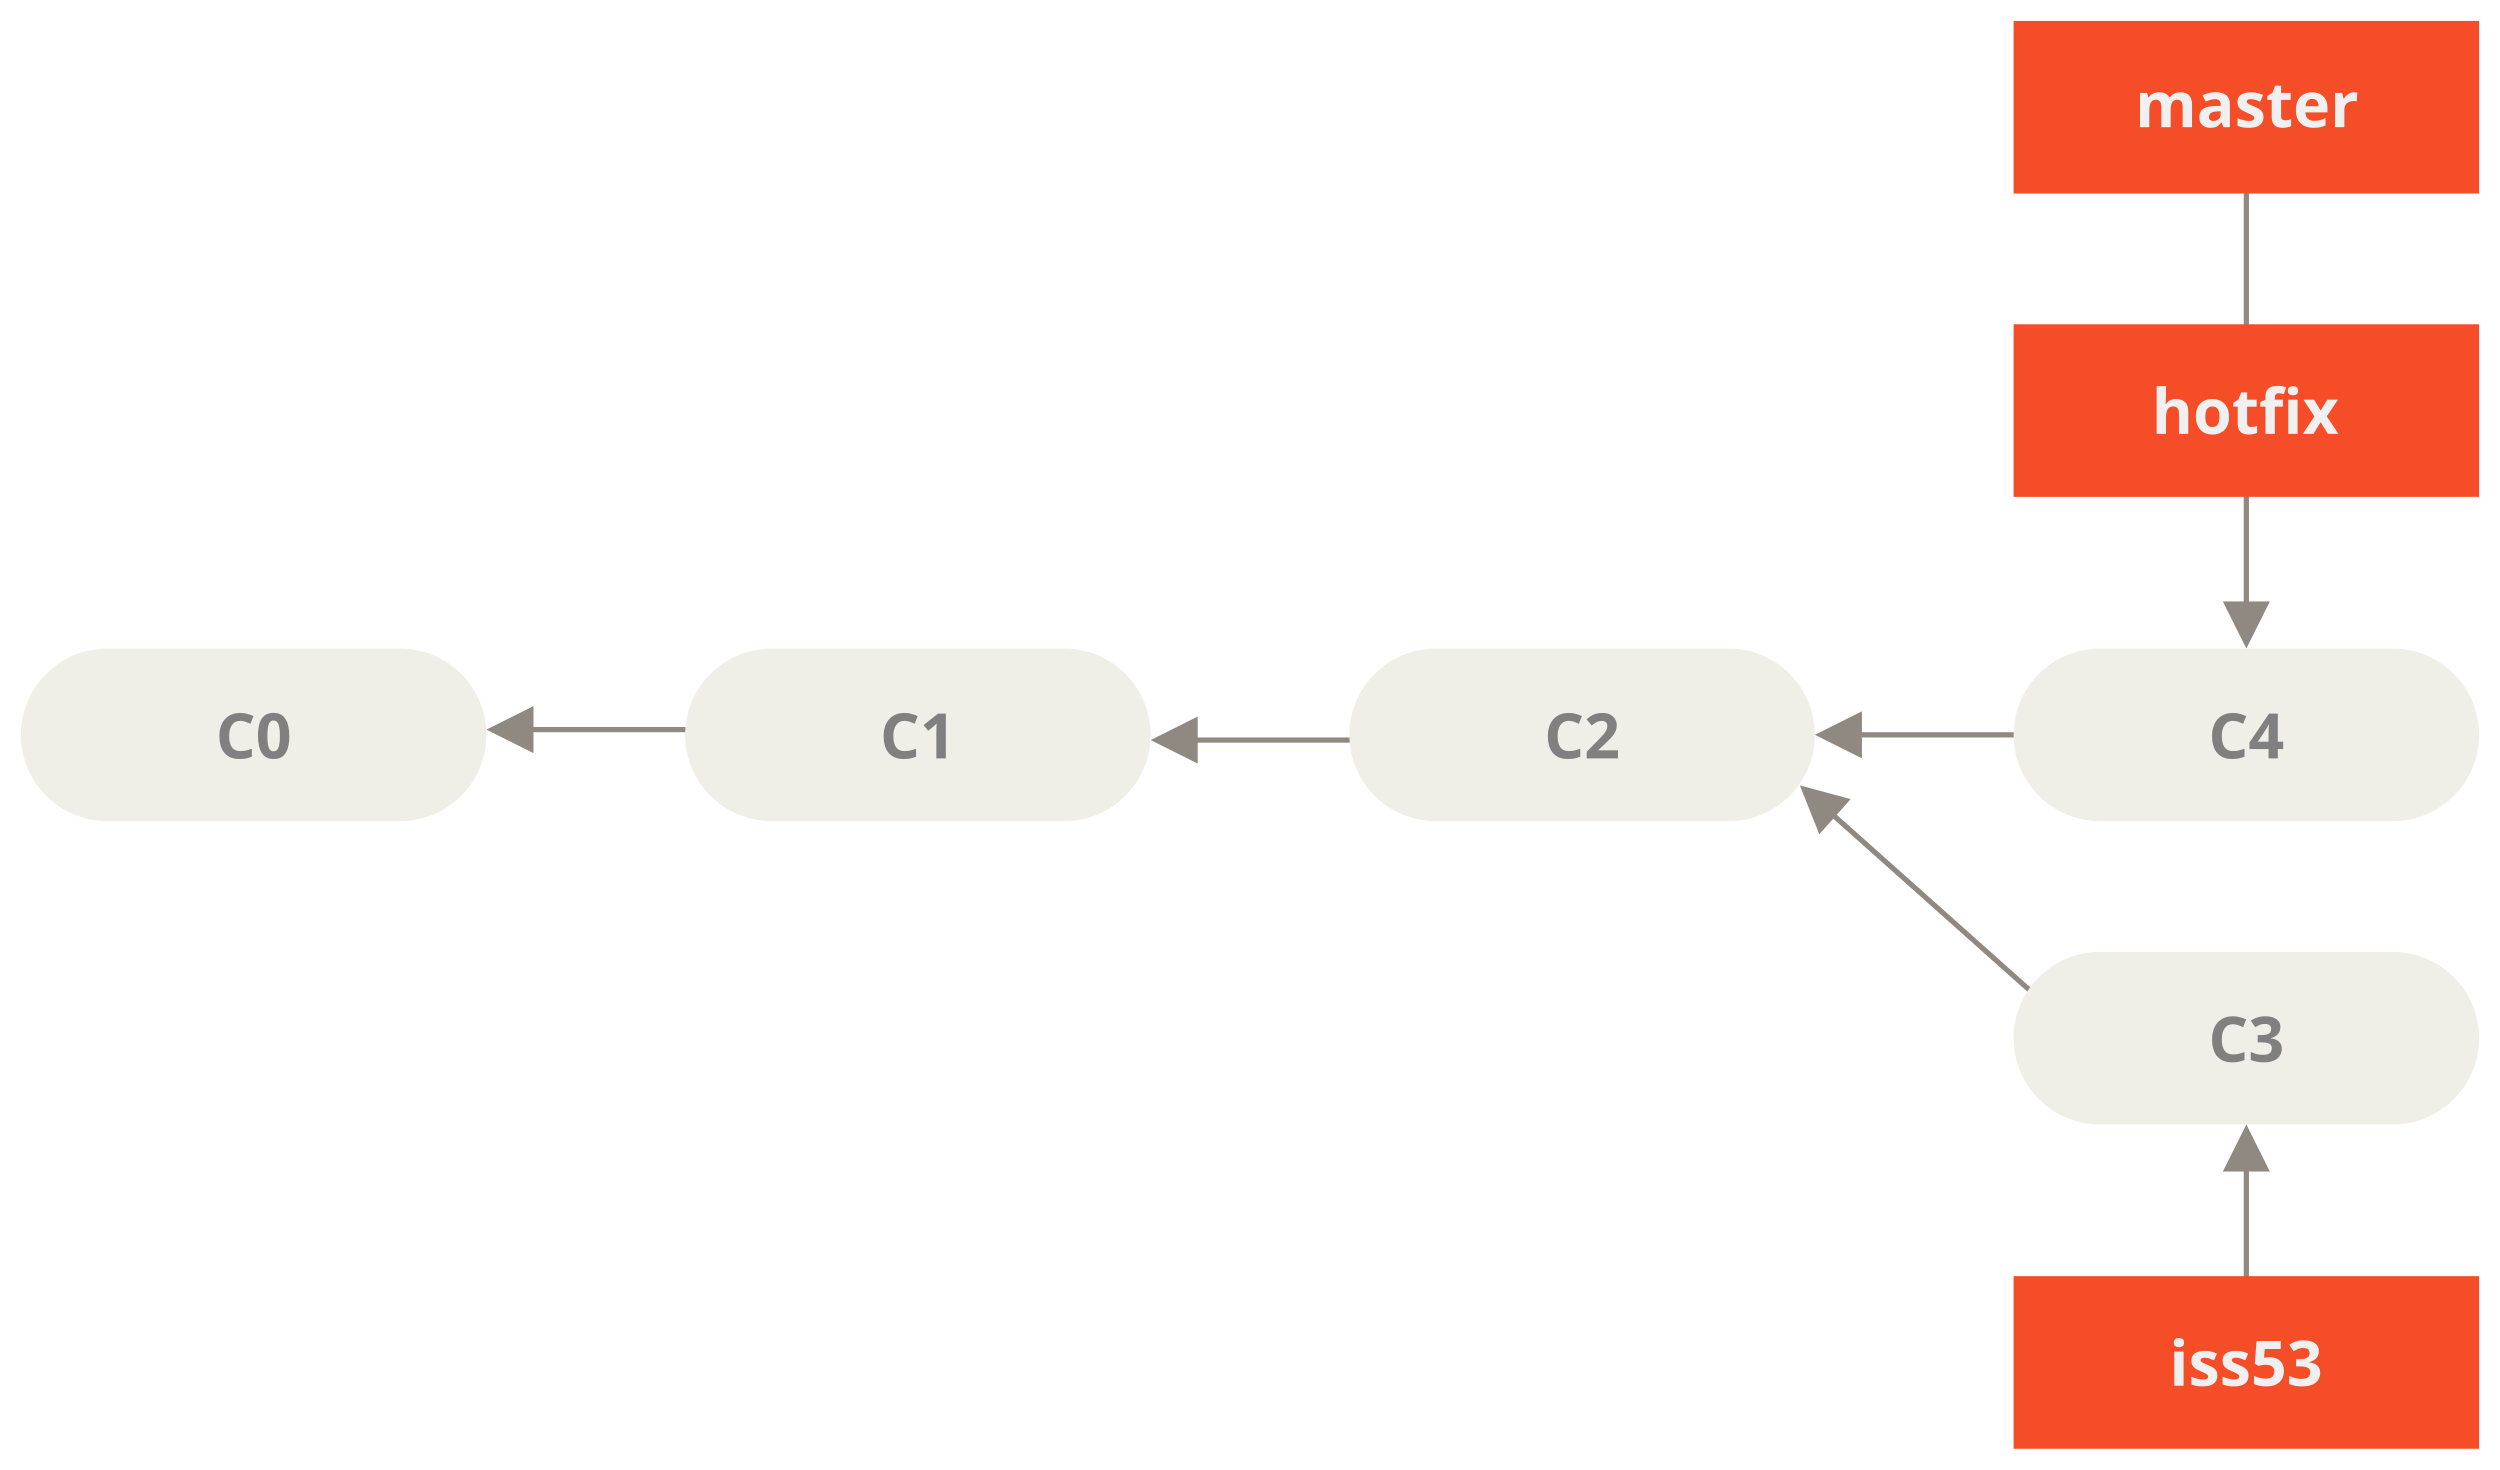
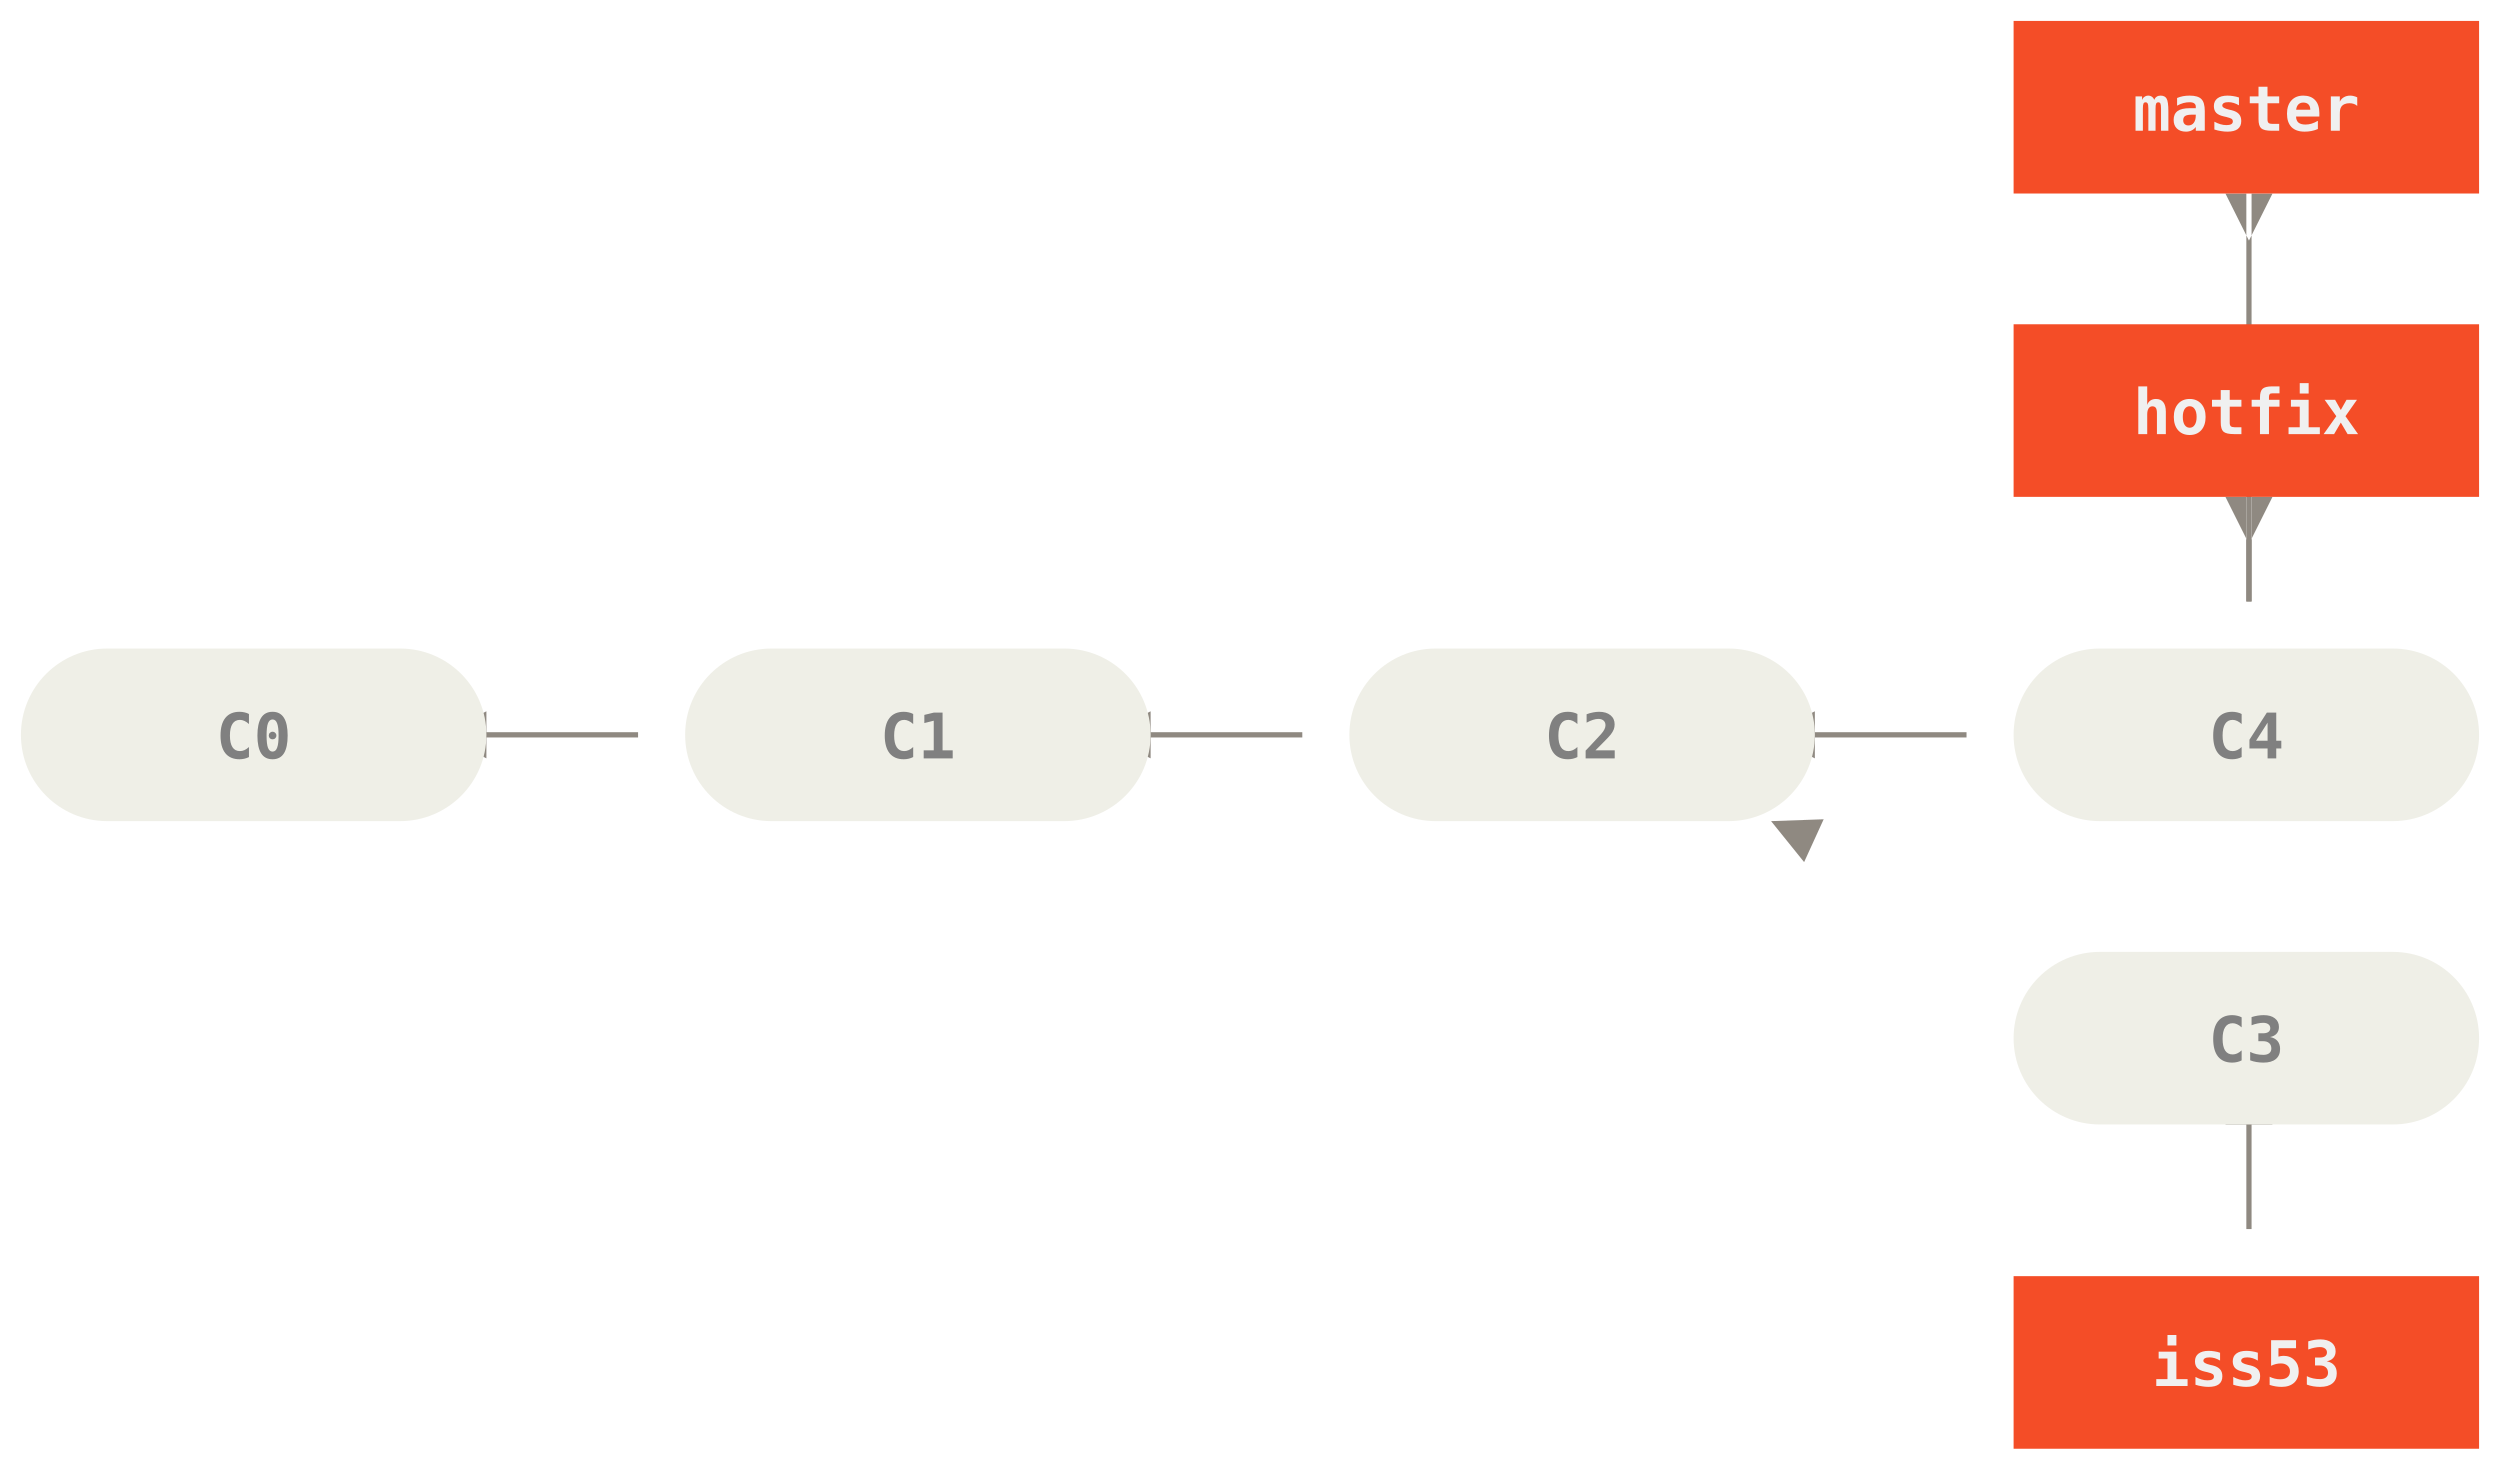
- <svg xmlns="http://www.w3.org/2000/svg" id="svg34148" version="1.1" viewBox="0 0 478 281">
-   <g id="03---Basic-Branching-4" transform="translate(4,-7)" style="fill-rule:evenodd;fill:none">
-     <path id="Line" d="m98 146h35v1h-35v4l-9-4.5 9-4.5z" style="fill-rule:nonzero;fill:#8f8981" />
-     <path id="Line-2" d="m225 148h35v1h-35v4l-9-4.5 9-4.5z" style="fill-rule:nonzero;fill:#8f8981" />
-     <path id="Line-6" d="m352 147h35v1h-35v4l-9-4.5 9-4.5z" style="fill-rule:nonzero;fill:#8f8981" />
-     <g id="brown" transform="translate(0,131)">
-       <rect id="Rectangle-1" width="89" height="33" rx="16.5" ry="16.5" style="fill-rule:evenodd;fill:#efefe7" />
-       <text id="C6" font-size="12px" font-weight="700" style="fill:#979797;font-family:'Source Code Pro';font-size:12px;font-weight:700;text-anchor:middle">
-         <tspan id="tspan34083" x="44.5" y="21" style="fill:gray">C0</tspan>
-       </text>
-     </g>
-     <g id="g34093" transform="translate(127,131)">
-       <rect id="rect34087" width="89" height="33" rx="16.5" ry="16.5" style="fill-rule:evenodd;fill:#efefe7" />
-       <text id="text34091" font-size="12px" font-weight="700" style="fill:#979797;font-family:'Source Code Pro';font-size:12px;font-weight:700;text-anchor:middle">
-         <tspan id="tspan34089" x="44.5" y="21" style="fill:gray">C1</tspan>
-       </text>
-     </g>
-     <g id="g34101" transform="translate(254,131)">
-       <rect id="rect34095" width="89" height="33" rx="16.5" ry="16.5" style="fill-rule:evenodd;fill:#efefe7" />
-       <text id="text34099" font-size="12px" font-weight="700" style="fill:#979797;font-family:'Source Code Pro';font-size:12px;font-weight:700;text-anchor:middle">
-         <tspan id="tspan34097" x="44.5" y="21" style="fill:gray">C2</tspan>
-       </text>
-     </g>
-     <path id="Line-3" d="m425.5 32.5v40" style="fill:#8f8981;stroke-linecap:square;stroke:#8f8981" />
-     <g id="ref" transform="translate(381,11)">
-       <rect id="Rectangle-2" transform="scale(.83962 1)" width="106" height="33" style="fill-rule:evenodd;fill:#f44d27" />
-       <text id="master" transform="translate(-8.4003 .316)" font-size="12px" font-weight="700" style="fill:#979797;font-family:'Source Code Pro';font-size:12px;font-weight:700;text-anchor:middle">
-         <tspan id="tspan34105" x="53" y="20" style="fill:#f0f0f0">master</tspan>
-       </text>
-     </g>
-     <path id="Line-5" d="m347.18 162.78 40.028 35.677-.665.747-40.028-35.677-2.662 2.986-3.724-9.348 9.713 2.629z" style="fill-rule:nonzero;fill:#8f8981" />
-     <g id="Line-7-+-ref-3" transform="translate(382,69)">
-       <path id="Line-7" d="m43 53v-32h1v32h4l-4.5 9-4.5-9z" style="fill-rule:nonzero;fill:#8f8981" />
-       <g id="g34117" transform="translate(-1)">
-         <rect id="rect34111" transform="scale(.83962 1)" width="106" height="33" style="fill-rule:evenodd;fill:#f44d27" />
-         <text id="text34115" transform="translate(-8.7063 .958)" font-size="12px" font-weight="700" style="fill:#979797;font-family:'Source Code Pro';font-size:12px;font-weight:700;text-anchor:middle">
-           <tspan id="tspan34113" x="53" y="20" style="fill:#f0f0f0">hotfix</tspan>
-         </text>
-       </g>
-     </g>
-     <g id="g34126" transform="translate(381,131)">
-       <rect id="rect34120" width="89" height="33" rx="16.5" ry="16.5" style="fill-rule:evenodd;fill:#efefe7" />
-       <text id="text34124" font-size="12px" font-weight="700" style="fill:#979797;font-family:'Source Code Pro';font-size:12px;font-weight:700;text-anchor:middle">
-         <tspan id="tspan34122" x="44.5" y="21" style="fill:gray">C4</tspan>
-       </text>
-     </g>
-     <g id="brown-4-+-Line-4-+-ref-2" transform="translate(381,189)">
-       <g id="g34134">
-         <rect id="rect34128" width="89" height="33" rx="16.5" ry="16.5" style="fill-rule:evenodd;fill:#efefe7" />
-         <text id="text34132" font-size="12px" font-weight="700" style="fill:#979797;font-family:'Source Code Pro';font-size:12px;font-weight:700;text-anchor:middle">
-           <tspan id="tspan34130" x="44.5" y="21" style="fill:gray">C3</tspan>
-         </text>
-       </g>
-     </g>
-     <g id="Line-4-+-ref-2" transform="translate(383,222)">
-       <path id="Line-4" transform="translate(-1)" d="m44 9v35h-1v-35h-4l4.5-9 4.5 9z" style="fill-rule:nonzero;fill:#8f8981" />
-       <g id="g34143" transform="translate(-2,29)">
-         <rect id="rect34137" transform="scale(.83962 1)" width="106" height="33" style="fill-rule:evenodd;fill:#f44d27" />
-         <text id="text34141" transform="translate(-8.5623 .958)" font-size="12px" font-weight="700" style="fill:#979797;font-family:'Source Code Pro';font-size:12px;font-weight:700;text-anchor:middle">
-           <tspan id="tspan34139" x="53" y="20" style="fill:#f0f0f0">iss53</tspan>
-         </text>
-       </g>
-     </g>
+ <svg xmlns="http://www.w3.org/2000/svg" version="1.1" width="956" height="562" viewBox="0 0 478 281">
+   <path d="m93 140h29v1h-29v4l-9-4.5 9-4.5z" fill="#8f8981" />
+   <path d="m220 140h29v1h-29v4l-9-4.5 9-4.5z" fill="#8f8981" />
+   <path d="m347 140h29v1h-29v4l-9-4.5 9-4.5z" fill="#8f8981" />
+   <path d="M393.371 182 L346.816 160.739 L348.685 156.645 L338.629 157 L344.947 164.832 L346.816 160.739 Z" fill="#8f8981" />
+   <path d="m429.5 37v78h1v-78h4l-4.5 9-4.5-9z" fill="#8f8981" />
+   <path d="m429.5 95v20h1v-20h4l-4.5 9-4.5-9z" fill="#8f8981" />
+   <path d="m429.5 215v20h1v-20h4l-4.5-9-4.5 9z" fill="#8f8981" />
+   <g>
+     <rect x="4" y="124" width="89" height="33" rx="16.5" ry="16.5" fill="#efefe7" />
+     <text font-size="12px" font-weight="700" font-family="'JetBrains Mono', 'Source Code Pro', monospace" text-anchor="middle">
+       <tspan x="48.5" y="145" fill="gray">C0</tspan>
+     </text>
+   </g>
+   <g>
+     <rect x="131" y="124" width="89" height="33" rx="16.5" ry="16.5" fill="#efefe7" />
+     <text font-size="12px" font-weight="700" font-family="'JetBrains Mono', 'Source Code Pro', monospace" text-anchor="middle">
+       <tspan x="175.5" y="145" fill="gray">C1</tspan>
+     </text>
+   </g>
+   <g>
+     <rect x="258" y="124" width="89" height="33" rx="16.5" ry="16.5" fill="#efefe7" />
+     <text font-size="12px" font-weight="700" font-family="'JetBrains Mono', 'Source Code Pro', monospace" text-anchor="middle">
+       <tspan x="302.5" y="145" fill="gray">C2</tspan>
+     </text>
+   </g>
+   <g>
+     <rect x="385" y="4" width="89" height="33" fill="#f44d27" />
+     <text font-size="12px" font-weight="700" font-family="'JetBrains Mono', 'Source Code Pro', monospace" text-anchor="middle">
+       <tspan x="429.5" y="25" fill="#f0f0f0">master</tspan>
+     </text>
+   </g>
+   <g>
+     <rect x="385" y="62" width="89" height="33" fill="#f44d27" />
+     <text font-size="12px" font-weight="700" font-family="'JetBrains Mono', 'Source Code Pro', monospace" text-anchor="middle">
+       <tspan x="429.5" y="83" fill="#f0f0f0">hotfix</tspan>
+     </text>
+   </g>
+   <g>
+     <rect x="385" y="124" width="89" height="33" rx="16.5" ry="16.5" fill="#efefe7" />
+     <text font-size="12px" font-weight="700" font-family="'JetBrains Mono', 'Source Code Pro', monospace" text-anchor="middle">
+       <tspan x="429.5" y="145" fill="gray">C4</tspan>
+     </text>
+   </g>
+   <g>
+     <rect x="385" y="182" width="89" height="33" rx="16.5" ry="16.5" fill="#efefe7" />
+     <text font-size="12px" font-weight="700" font-family="'JetBrains Mono', 'Source Code Pro', monospace" text-anchor="middle">
+       <tspan x="429.5" y="203" fill="gray">C3</tspan>
+     </text>
+   </g>
+   <g>
+     <rect x="385" y="244" width="89" height="33" fill="#f44d27" />
+     <text font-size="12px" font-weight="700" font-family="'JetBrains Mono', 'Source Code Pro', monospace" text-anchor="middle">
+       <tspan x="429.5" y="265" fill="#f0f0f0">iss53</tspan>
+     </text>
  </g>
</svg>
